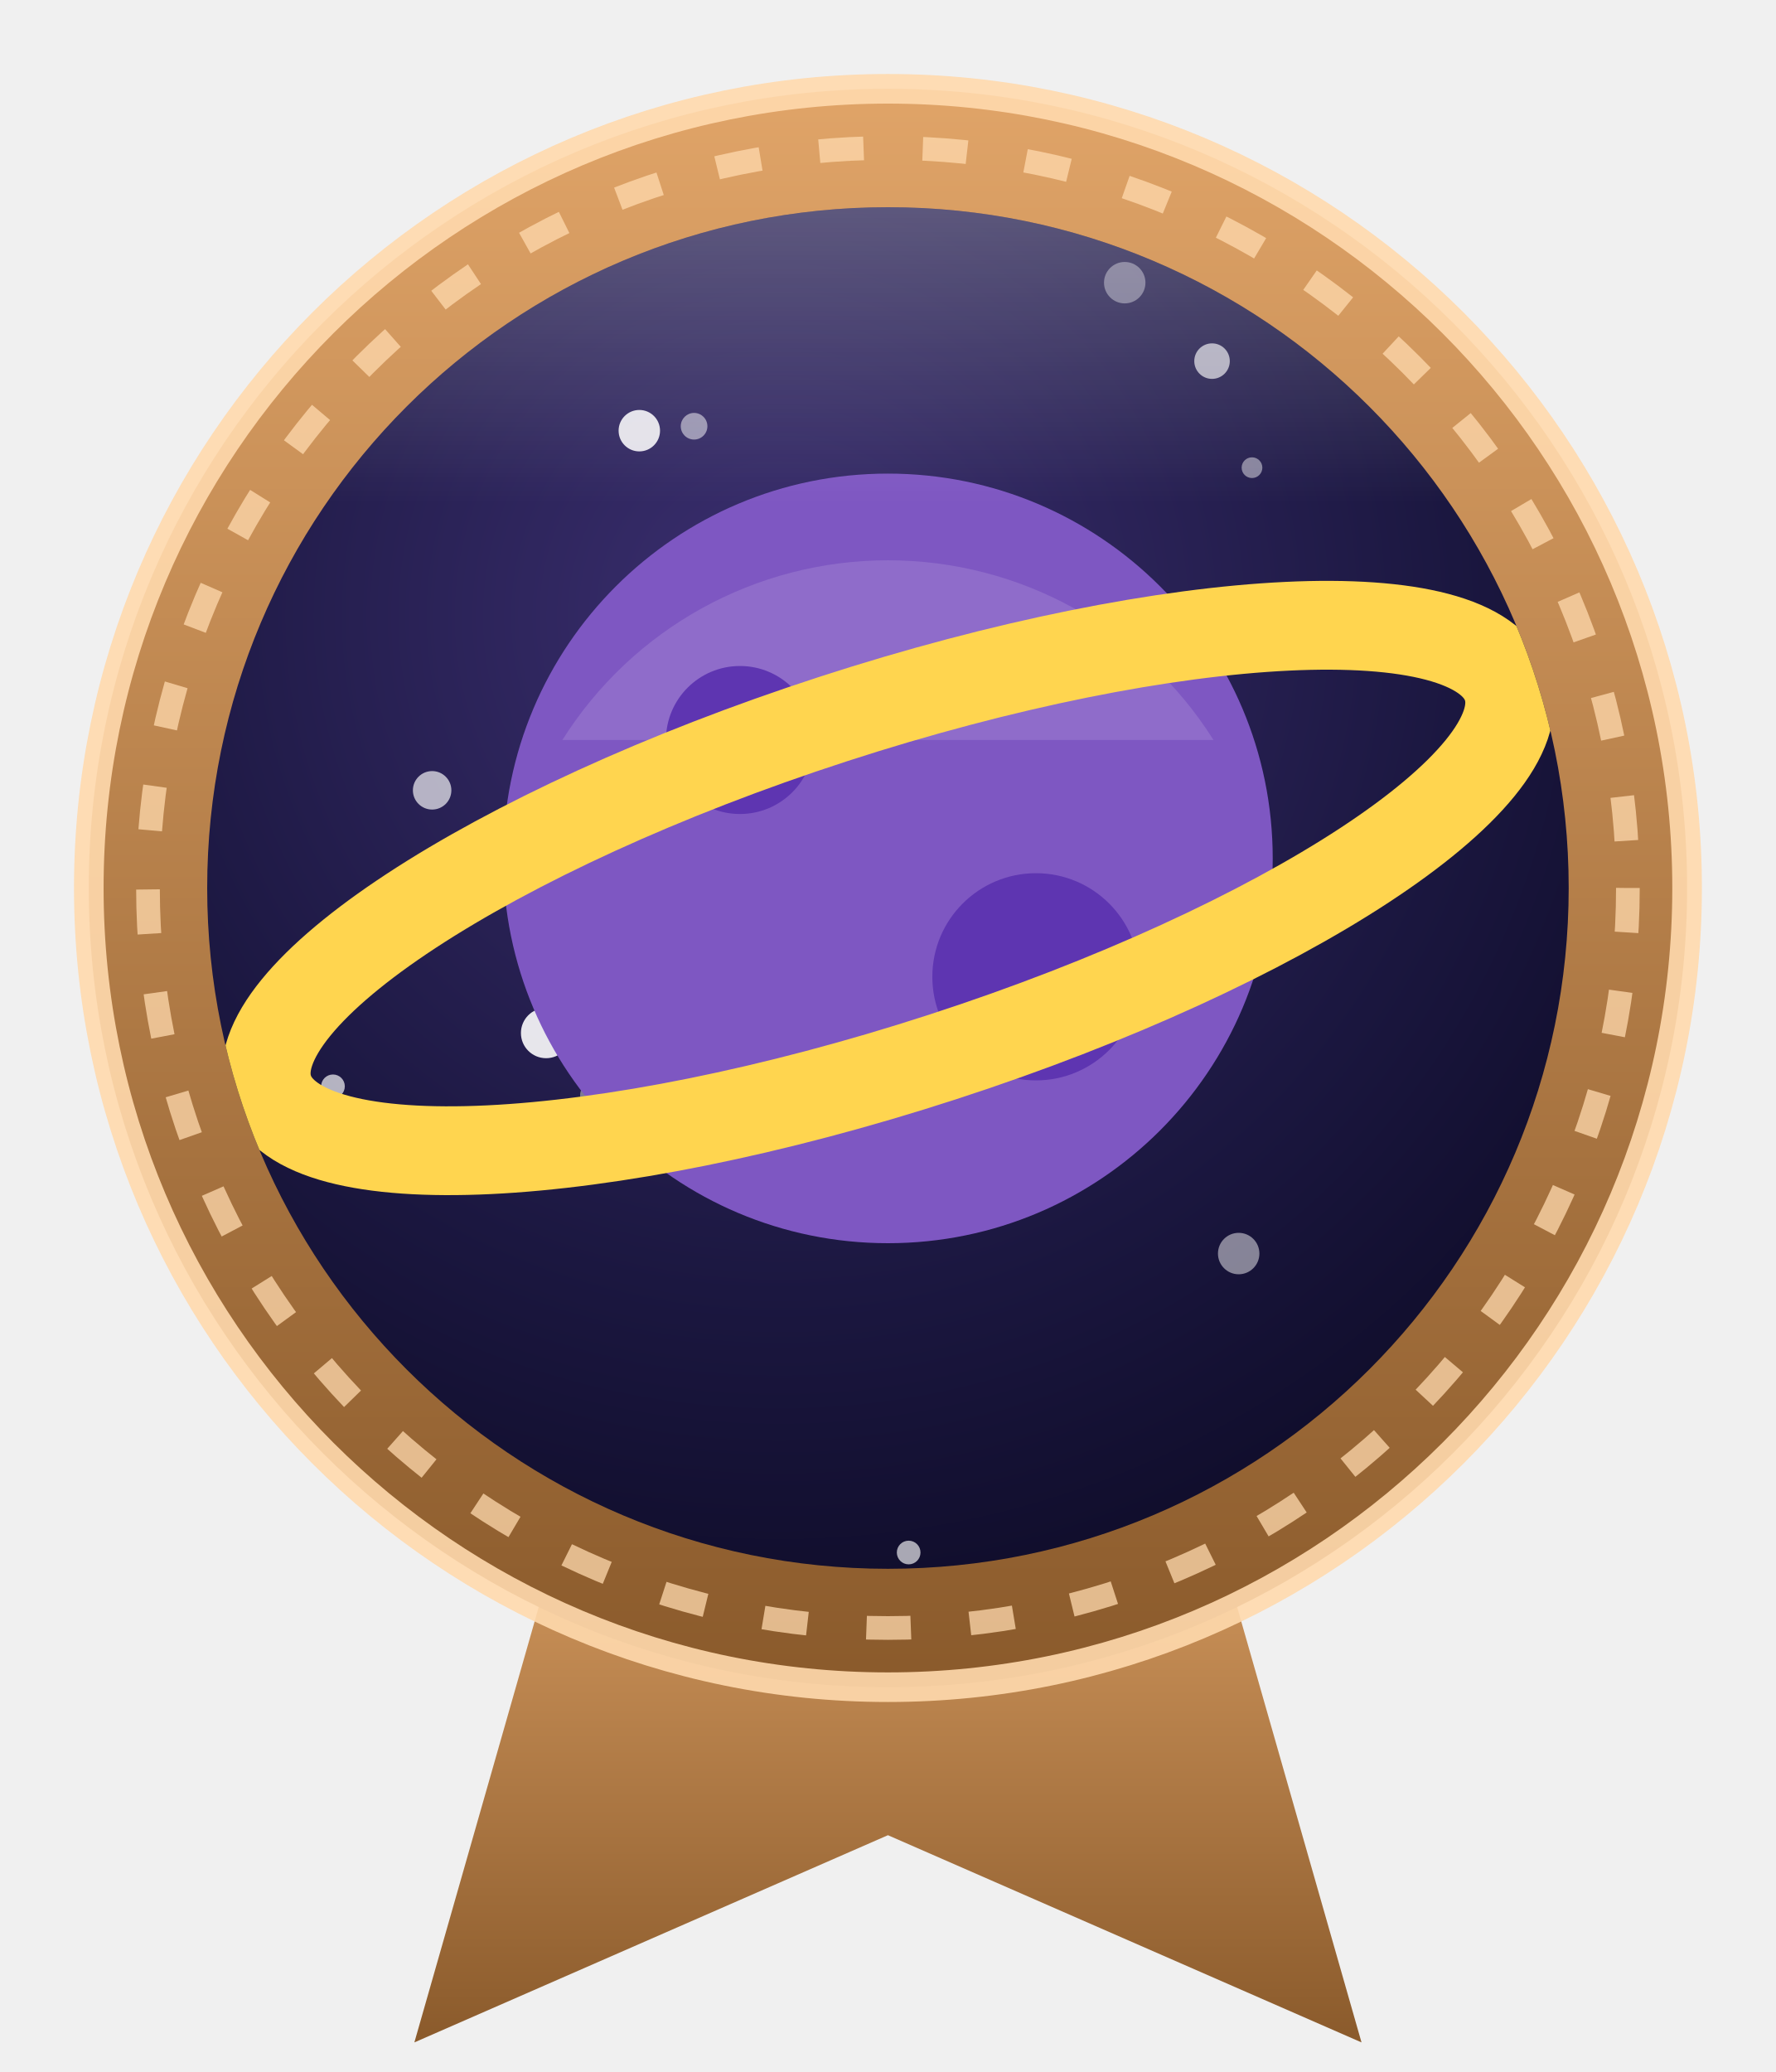
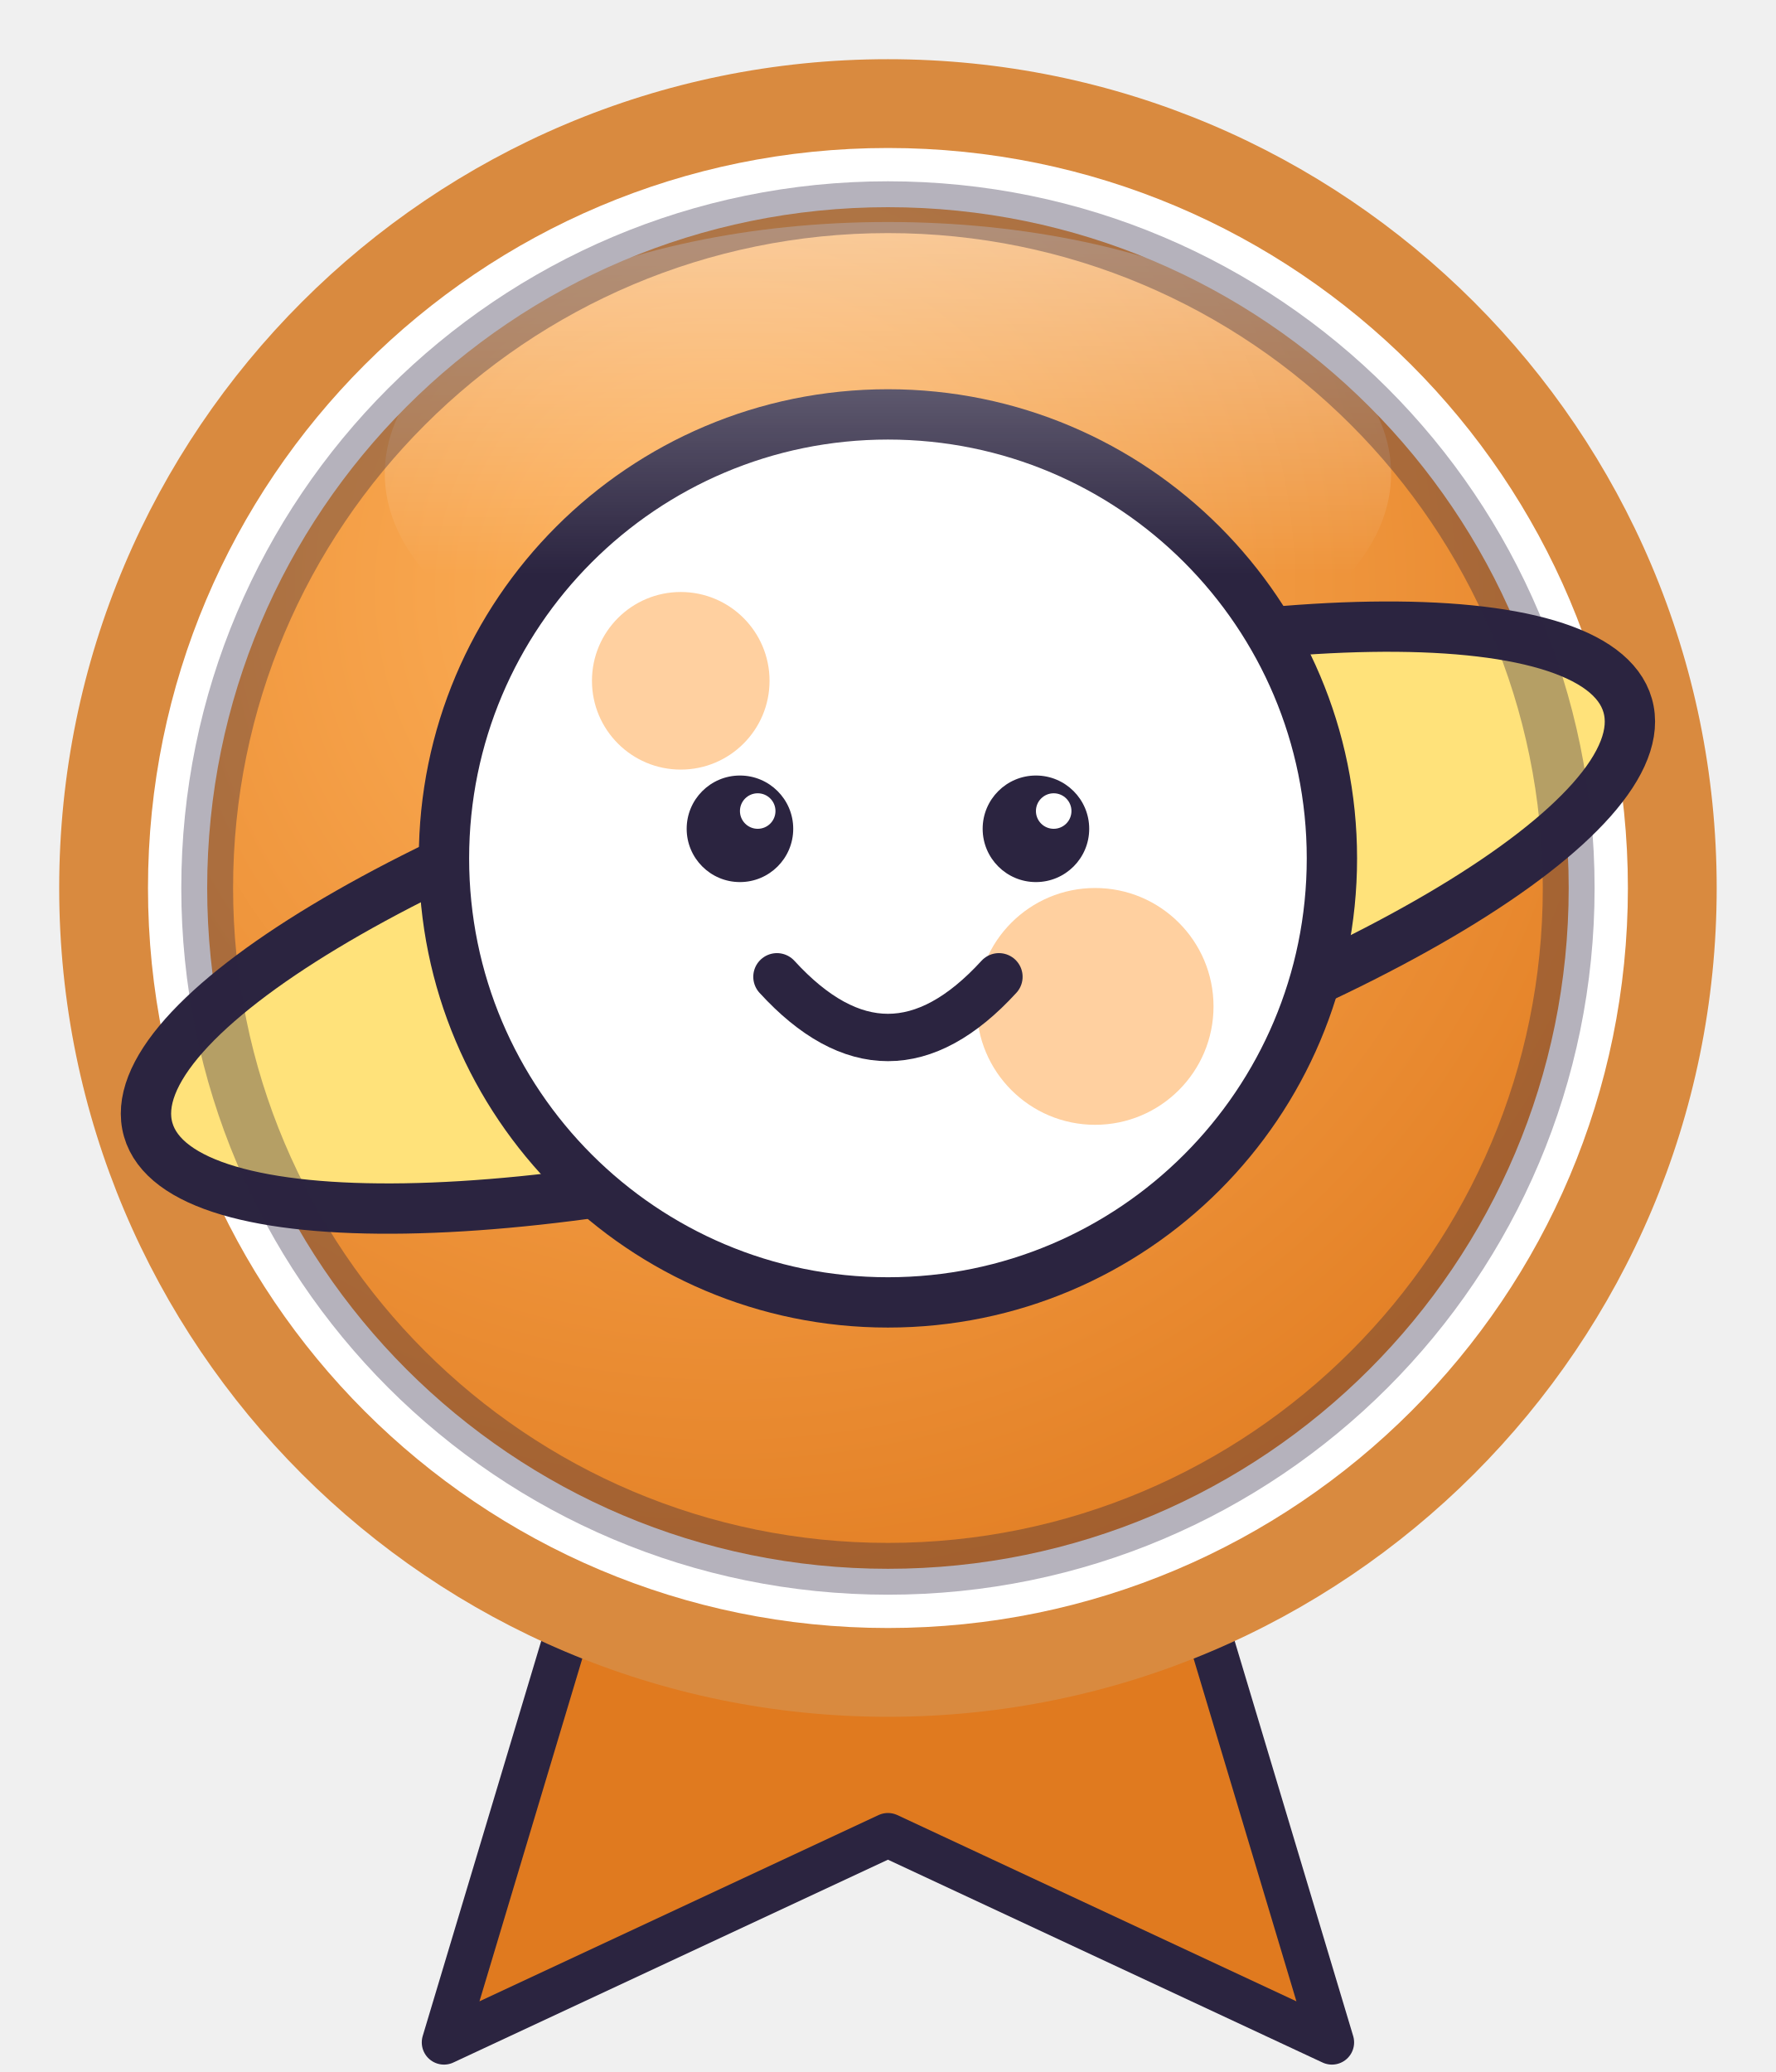
<svg xmlns="http://www.w3.org/2000/svg" viewBox="0 0 120 140" width="120" height="140" role="img">
  <defs>
-     <radialGradient id="b_first_culture_worksheet_sky" cx="42%" cy="30%" r="86%">
-       <stop offset="0%" stop-color="#3b2f70" />
-       <stop offset="58%" stop-color="#1b1740" />
-       <stop offset="100%" stop-color="#0a0820" />
+     <radialGradient id="k_first_culture_worksheet_f" cx="38%" cy="28%" r="84%">
+       <stop offset="0%" stop-color="#ffb35c" />
+       <stop offset="100%" stop-color="#e07a1f" />
    </radialGradient>
-     <linearGradient id="b_first_culture_worksheet_ring" x1="0" y1="0" x2="0" y2="1">
-       <stop offset="0%" stop-color="#e0a468" />
-       <stop offset="100%" stop-color="#8a5a2b" />
+     <linearGradient id="k_first_culture_worksheet_g" x1="0" y1="0" x2="0" y2="1">
+       <stop offset="0%" stop-color="#fff" stop-opacity="0.45" />
+       <stop offset="70%" stop-color="#fff" stop-opacity="0" />
    </linearGradient>
-     <linearGradient id="b_first_culture_worksheet_sheen" x1="0" y1="0" x2="0" y2="1">
-       <stop offset="0%" stop-color="#fff" stop-opacity="0.30" />
-       <stop offset="60%" stop-color="#fff" stop-opacity="0" />
-     </linearGradient>
-     <clipPath id="b_first_culture_worksheet_disc">
-       <circle cx="60" cy="60" r="46" />
-     </clipPath>
  </defs>
-   <path d="M40 96 L28 138 L60 124 L92 138 L80 96 Z" fill="url(#b_first_culture_worksheet_ring)" />
-   <circle cx="60" cy="60" r="54" fill="url(#b_first_culture_worksheet_ring)" />
-   <circle cx="60" cy="60" r="54" fill="none" stroke="#ffd9ad" stroke-width="2" stroke-opacity="0.9" />
-   <circle cx="60" cy="60" r="50" fill="none" stroke="#ffd9ad" stroke-width="1.6" stroke-dasharray="3 4" stroke-opacity="0.75" />
-   <circle cx="60" cy="60" r="46" fill="url(#b_first_culture_worksheet_sky)" />
-   <g clip-path="url(#b_first_culture_worksheet_disc)">
-     <circle cx="61.4" cy="104.9" r="0.8" fill="#fff" opacity="0.64" />
-     <circle cx="29.2" cy="53.4" r="1.3" fill="#fff" opacity="0.66" />
-     <circle cx="70.9" cy="76.8" r="0.7" fill="#fff" opacity="0.39" />
-     <circle cx="75.0" cy="65.9" r="1.3" fill="#fff" opacity="0.70" />
-     <circle cx="86.0" cy="62.5" r="1.0" fill="#fff" opacity="0.54" />
-     <circle cx="67.6" cy="52.7" r="1.3" fill="#fff" opacity="0.83" />
-     <circle cx="76.0" cy="19.1" r="1.4" fill="#fff" opacity="0.37" />
-     <circle cx="46.9" cy="28.8" r="0.9" fill="#fff" opacity="0.50" />
-     <circle cx="81.9" cy="24.4" r="1.2" fill="#fff" opacity="0.63" />
-     <circle cx="36.9" cy="69.8" r="1.7" fill="#fff" opacity="0.89" />
-     <circle cx="43.2" cy="29.1" r="1.4" fill="#fff" opacity="0.86" />
-     <circle cx="40.1" cy="74.0" r="0.9" fill="#fff" opacity="0.41" />
-     <circle cx="22.5" cy="73.4" r="0.8" fill="#fff" opacity="0.67" />
-     <circle cx="83.7" cy="84.7" r="1.4" fill="#fff" opacity="0.48" />
-     <circle cx="45.2" cy="75.2" r="1.1" fill="#fff" opacity="0.39" />
-     <circle cx="84.6" cy="31.6" r="0.7" fill="#fff" opacity="0.45" />
-     <g>
-       <circle cx="60" cy="58" r="26" fill="#7e57c2" />
-       <path d="M38 50 a26 26 0 0 1 44 0" fill="#9575cd" opacity="0.7" />
-       <circle cx="50" cy="50" r="5" fill="#5e35b1" />
-       <circle cx="70" cy="66" r="7" fill="#5e35b1" />
-       <ellipse cx="60" cy="60" rx="44" ry="12" fill="none" stroke="#ffd54f" stroke-width="6" transform="rotate(-18 60 60)" />
-     </g>
-     <ellipse cx="60" cy="30" rx="40" ry="20" fill="url(#b_first_culture_worksheet_sheen)" />
-   </g>
+   <path d="M42 98 L30 138 L60 124 L90 138 L78 98 Z" fill="#e07a1f" stroke="#2b2440" stroke-width="3" stroke-linejoin="round" />
+   <circle cx="60" cy="60" r="56" fill="#d98a3f" />
+   <circle cx="60" cy="60" r="50" fill="#fff" />
+   <circle cx="60" cy="60" r="46" fill="url(#k_first_culture_worksheet_f)" />
+   <ellipse cx="60" cy="62" rx="52" ry="14" fill="#ffe27a" stroke="#2b2440" stroke-width="3.4" stroke-linejoin="round" stroke-linecap="round" transform="rotate(-16 60 62)" />
+   <circle cx="60" cy="58" r="30" fill="#fff" stroke="#2b2440" stroke-width="3.4" stroke-linejoin="round" stroke-linecap="round" />
+   <circle cx="46" cy="46" r="6" fill="#ffd0a0" />
+   <circle cx="74" cy="68" r="8" fill="#ffd0a0" />
+   <circle cx="50.0" cy="56.0" r="3.6" fill="#2b2440" />
+   <circle cx="70.0" cy="56.0" r="3.6" fill="#2b2440" />
+   <path d="M52.5 66.0 q7.5 8.2 15.0 0" stroke="#2b2440" stroke-width="3.2" fill="none" stroke-linecap="round" />
+   <circle cx="51.2" cy="54.8" r="1.2" fill="#fff" />
+   <circle cx="71.2" cy="54.8" r="1.2" fill="#fff" />
+   <ellipse cx="60" cy="32" rx="34" ry="17" fill="url(#k_first_culture_worksheet_g)" />
+   <circle cx="60" cy="60" r="46" fill="none" stroke="#2b2440" stroke-width="3.5" stroke-opacity="0.35" />
</svg>
